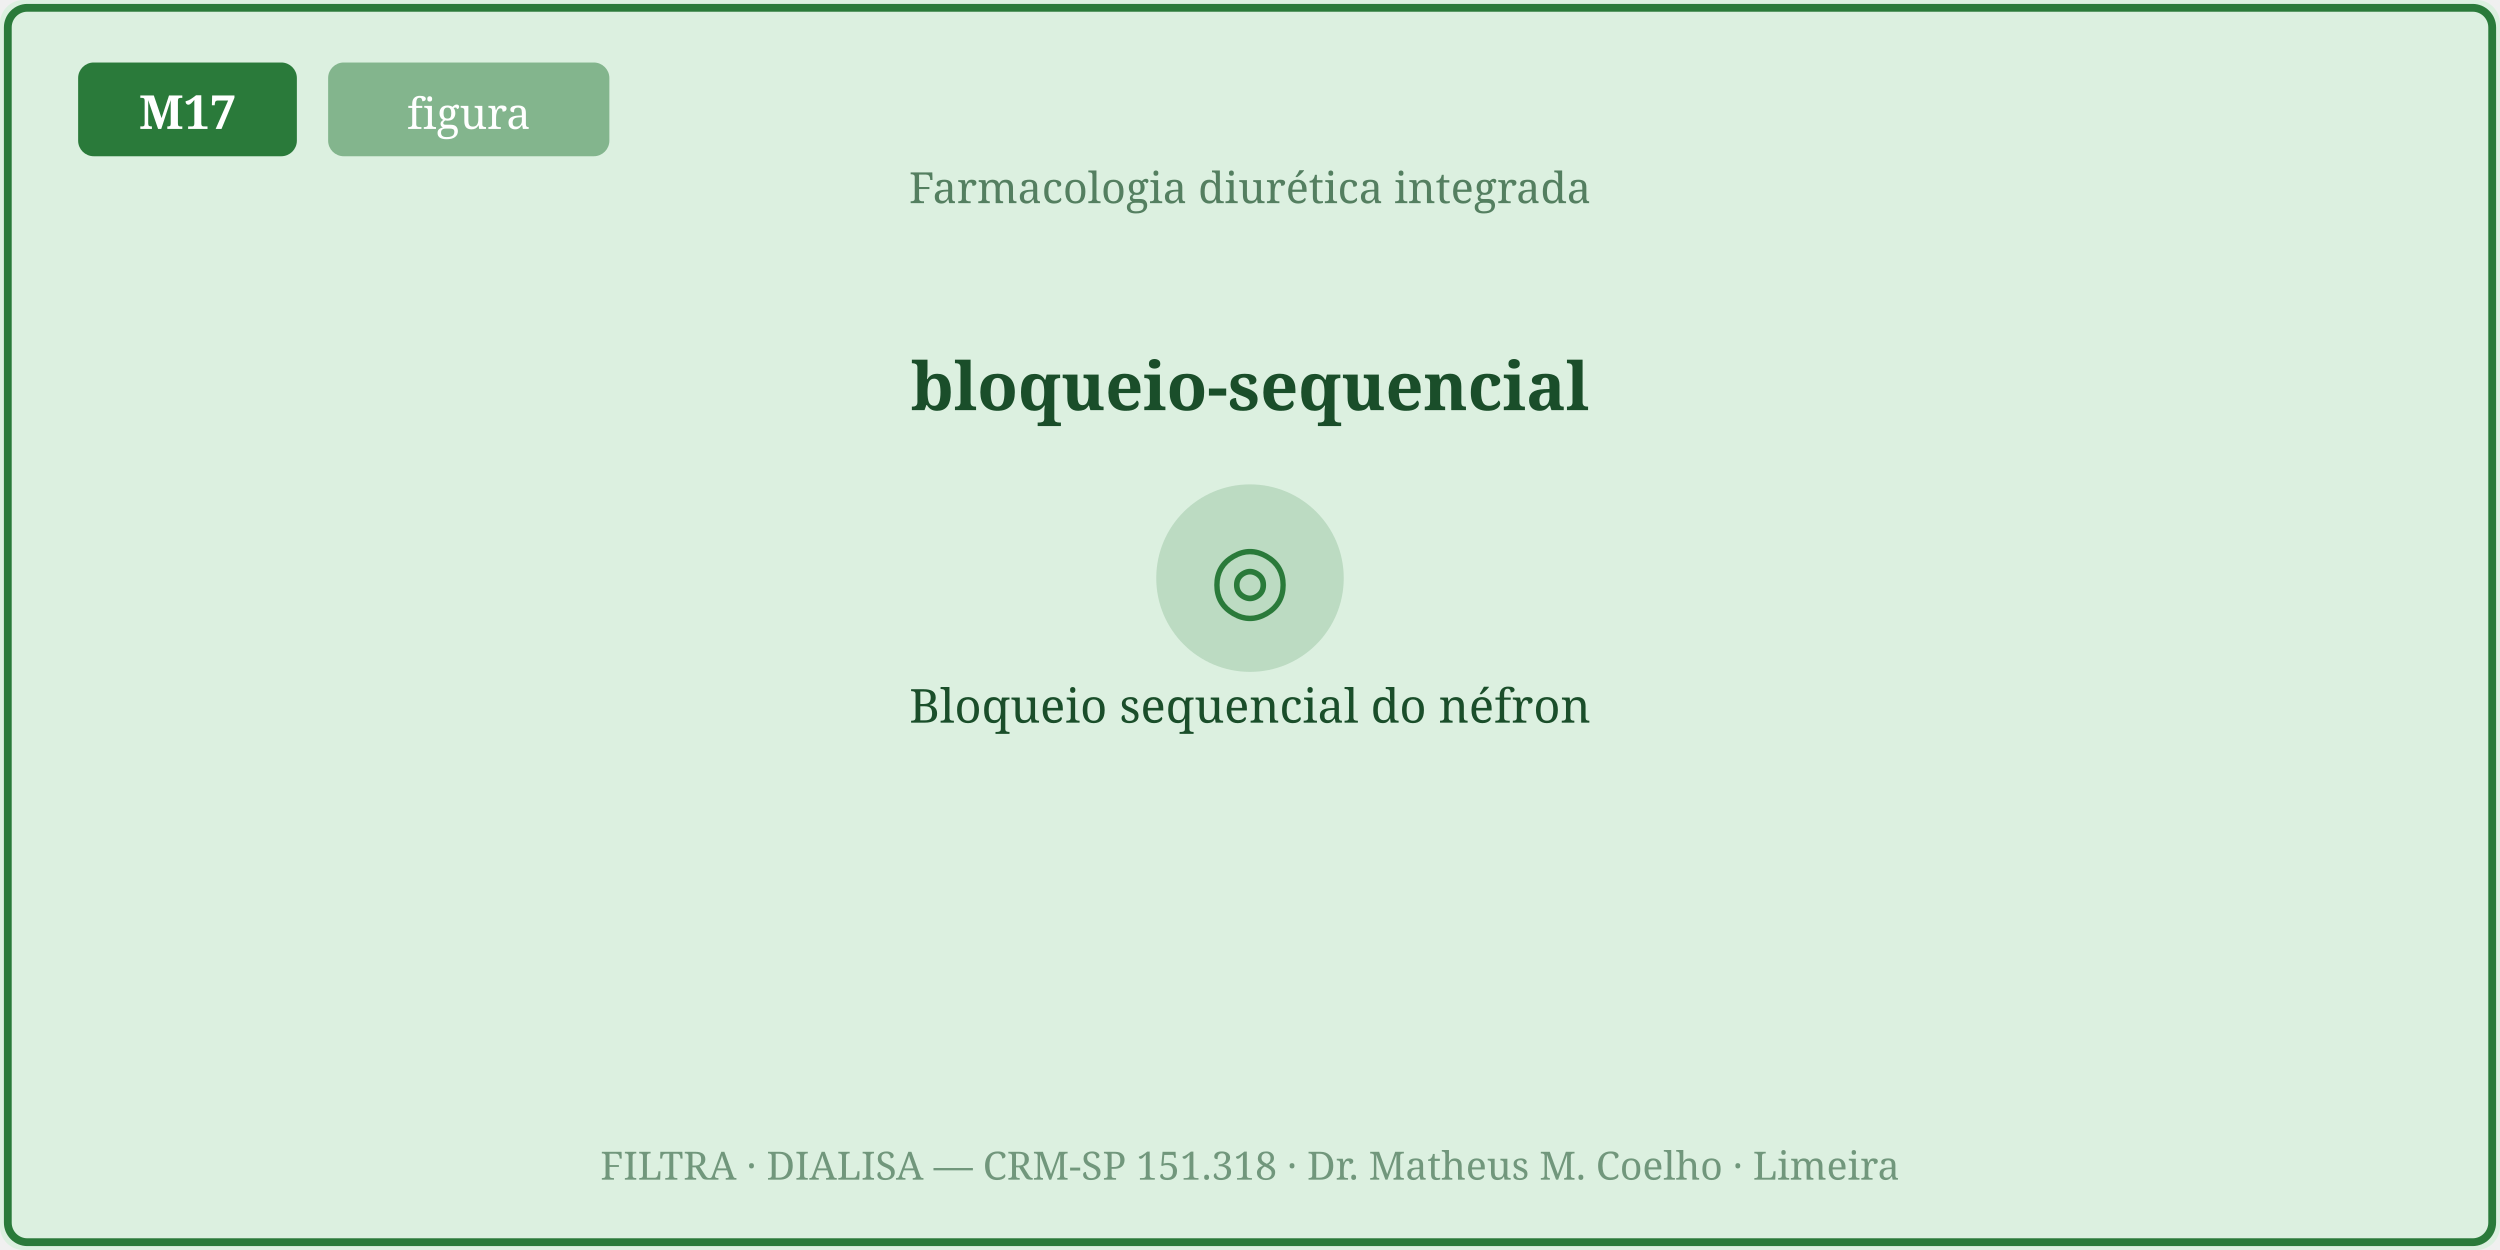
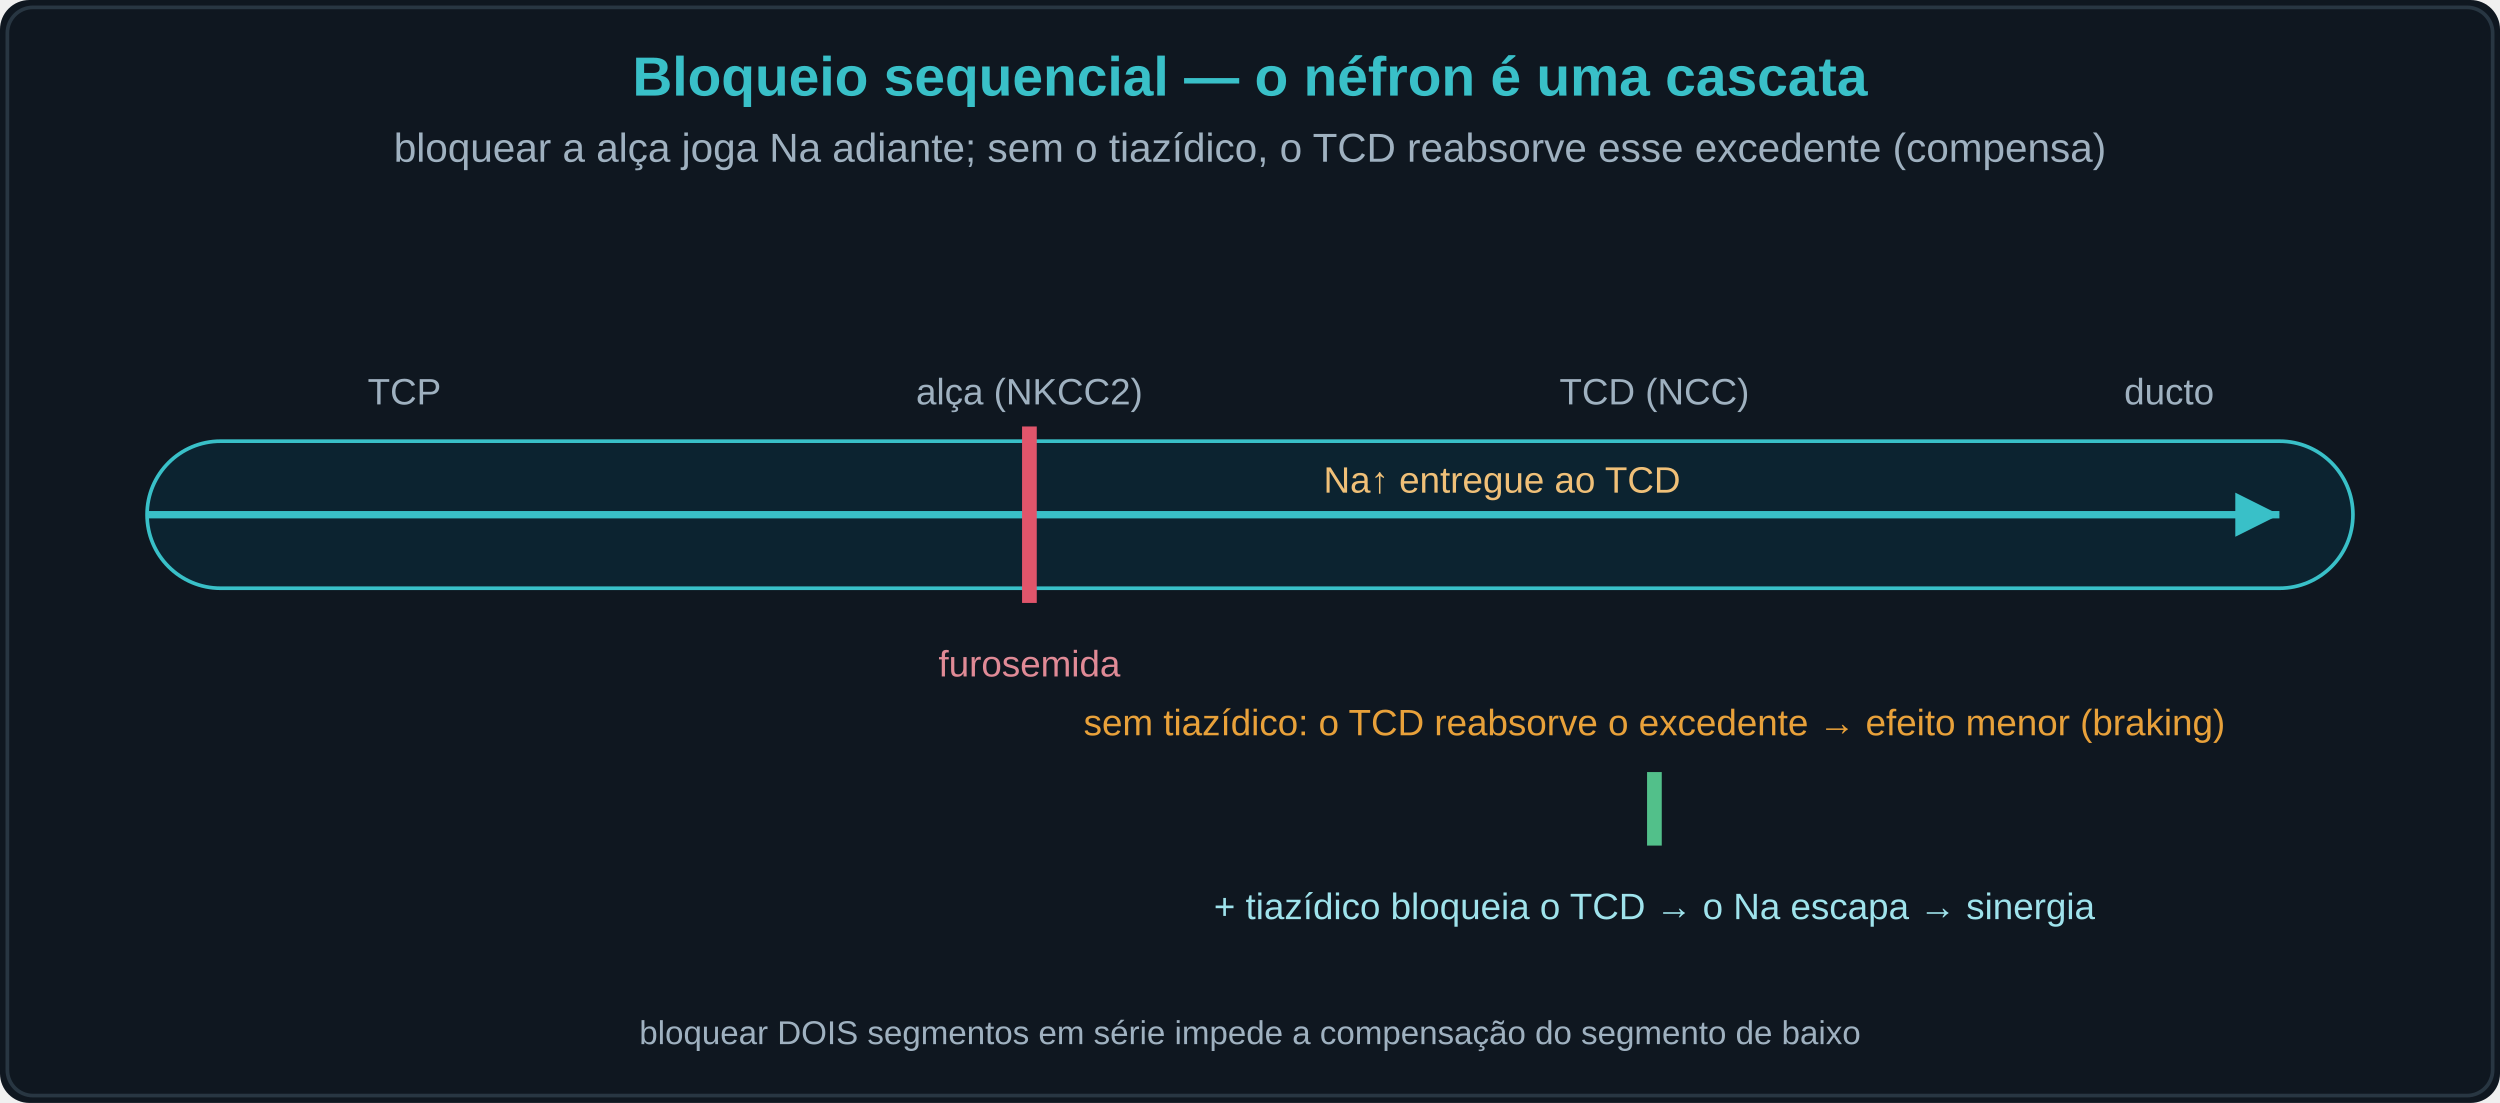
- <svg xmlns="http://www.w3.org/2000/svg" viewBox="0 0 640 320" font-family="Georgia,serif">
-   <rect width="640" height="320" fill="#dcf0e0" rx="6" />
-   <rect x="2" y="2" width="636" height="316" rx="5" fill="none" stroke="#2a7a3a" stroke-width="2" />
-   <rect x="20" y="16" width="56" height="24" rx="4" fill="#2a7a3a" />
-   <text x="48" y="33" text-anchor="middle" font-size="12" font-weight="bold" fill="white">M17</text>
-   <rect x="84" y="16" width="72" height="24" rx="4" fill="#2a7a3a" opacity="0.5" />
-   <text x="120" y="33" text-anchor="middle" font-size="11" fill="white">figura</text>
-   <text x="320" y="52" text-anchor="middle" font-size="11" fill="#1a4e2a" opacity="0.7">Farmacologia diurética integrada</text>
-   <text x="320" y="105" text-anchor="middle" font-size="17" font-weight="bold" fill="#1a4e2a">bloqueio-sequencial</text>
-   <circle cx="320" cy="148" r="24" fill="#2a7a3a" opacity="0.18" />
-   <text x="320" y="156" text-anchor="middle" font-size="24" fill="#2a7a3a">◎</text>
-   <text x="320" y="185" text-anchor="middle" font-size="12" fill="#1a4e2a">Bloqueio sequencial do néfron</text>
-   <text x="320" y="302" text-anchor="middle" font-size="10" fill="#1a4e2a" opacity="0.55">FILTRA · DIALISA — CRM-SP 151.318 · Dr. Matheus M. Coelho · Limeira</text>
+ <svg xmlns="http://www.w3.org/2000/svg" viewBox="0 0 680 300" font-family="system-ui,Arial,sans-serif">
+   <defs>
+     <marker id="a" markerWidth="9" markerHeight="9" refX="6" refY="3" orient="auto">
+       <path d="M0,0 L6,3 L0,6 z" fill="#39c0c8" />
+     </marker>
+   </defs>
+   <rect width="680" height="300" rx="8" fill="#0f1720" />
+   <rect x="2" y="2" width="676" height="296" rx="7" fill="none" stroke="#283642" />
+   <text x="340" y="26" text-anchor="middle" font-size="15" font-weight="bold" fill="#39c0c8">Bloqueio sequencial — o néfron é uma cascata</text>
+   <text x="340" y="44" text-anchor="middle" font-size="11" fill="#9fb1c0">bloquear a alça joga Na adiante; sem o tiazídico, o TCD reabsorve esse excedente (compensa)</text>
+   <rect x="40" y="120" width="600" height="40" rx="20" fill="#0c2330" stroke="#39c0c8" />
+   <text x="110" y="110" text-anchor="middle" font-size="10" fill="#9fb1c0">TCP</text>
+   <text x="280" y="110" text-anchor="middle" font-size="10" fill="#9fb1c0">alça (NKCC2)</text>
+   <text x="450" y="110" text-anchor="middle" font-size="10" fill="#9fb1c0">TCD (NCC)</text>
+   <text x="590" y="110" text-anchor="middle" font-size="10" fill="#9fb1c0">ducto</text>
+   <line x1="40" y1="140" x2="620" y2="140" stroke="#39c0c8" stroke-width="2" marker-end="url(#a)" />
+   <line x1="280" y1="116" x2="280" y2="164" stroke="#e0556b" stroke-width="4" />
+   <text x="280" y="184" text-anchor="middle" font-size="10" fill="#e08a96">furosemida</text>
+   <text x="360" y="134" font-size="10" fill="#f0c078">Na↑ entregue ao TCD</text>
+   <text x="450" y="200" text-anchor="middle" font-size="10" fill="#e8a13a">sem tiazídico: o TCD reabsorve o excedente → efeito menor (braking)</text>
+   <line x1="450" y1="210" x2="450" y2="230" stroke="#52c08a" stroke-width="4" />
+   <text x="450" y="250" text-anchor="middle" font-size="10" fill="#9fe3ec">+ tiazídico bloqueia o TCD → o Na escapa → sinergia</text>
+   <text x="340" y="284" text-anchor="middle" font-size="9" fill="#9fb1c0">bloquear DOIS segmentos em série impede a compensação do segmento de baixo</text>
</svg>
